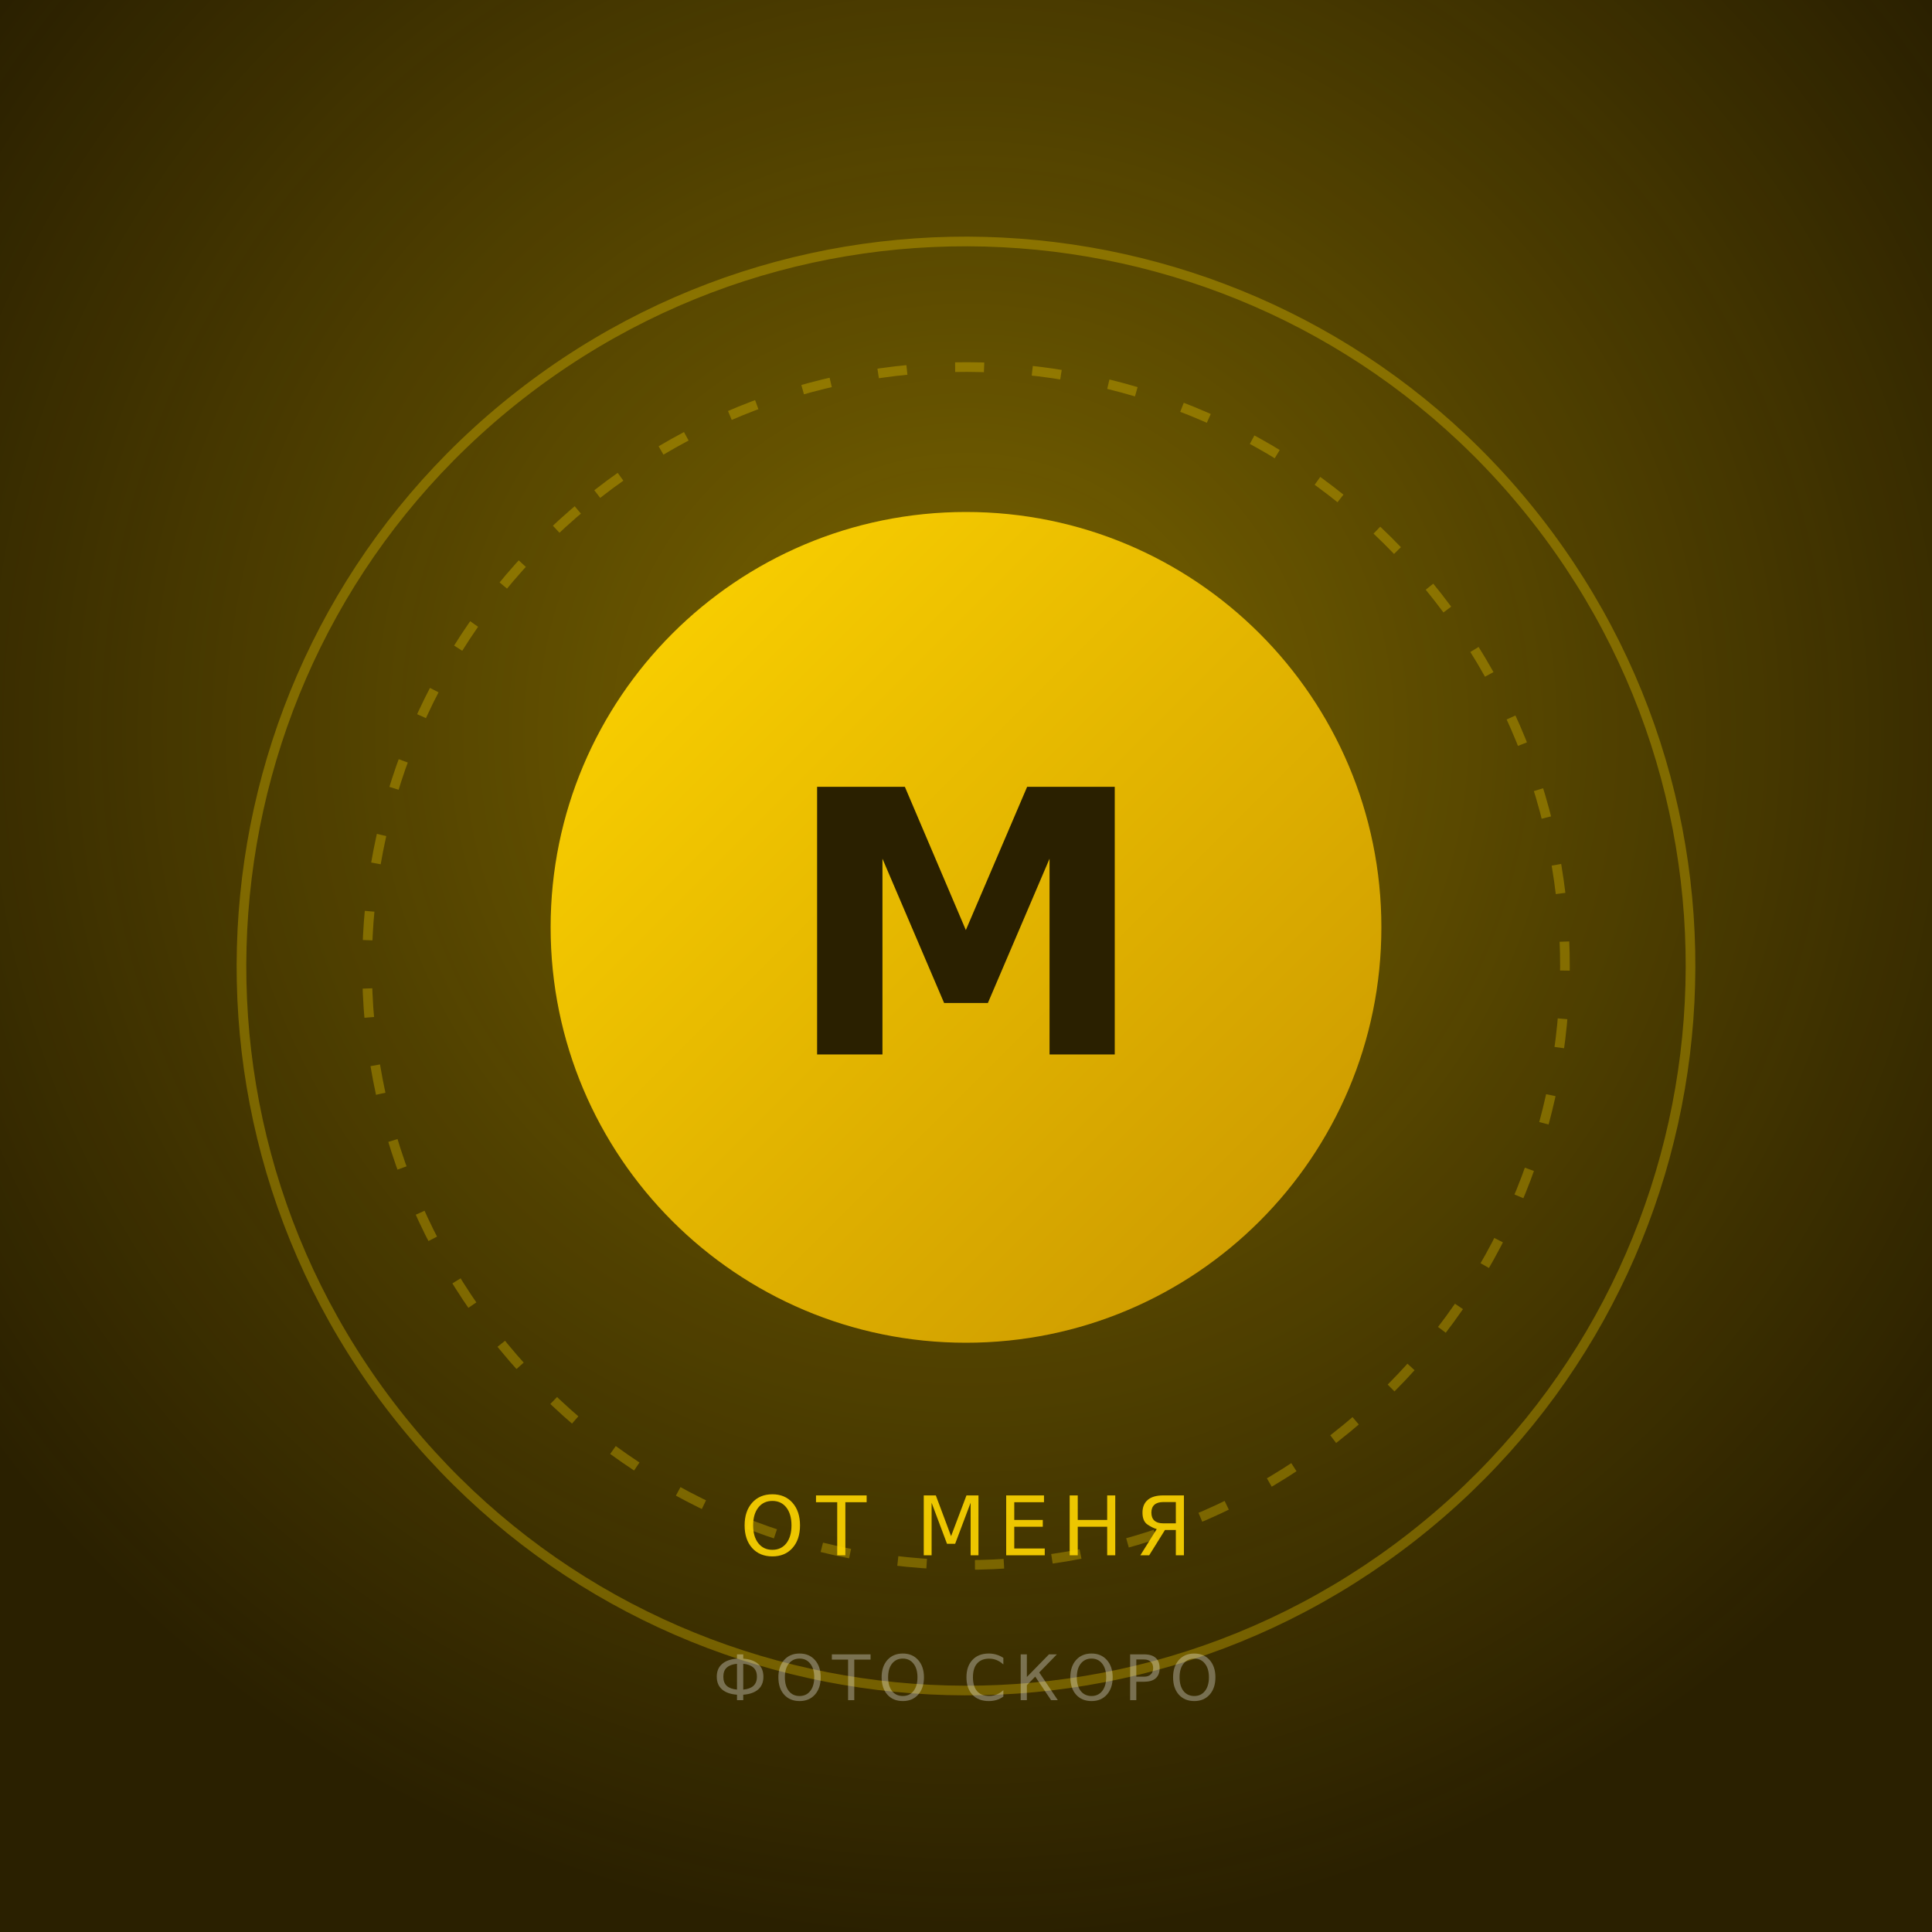
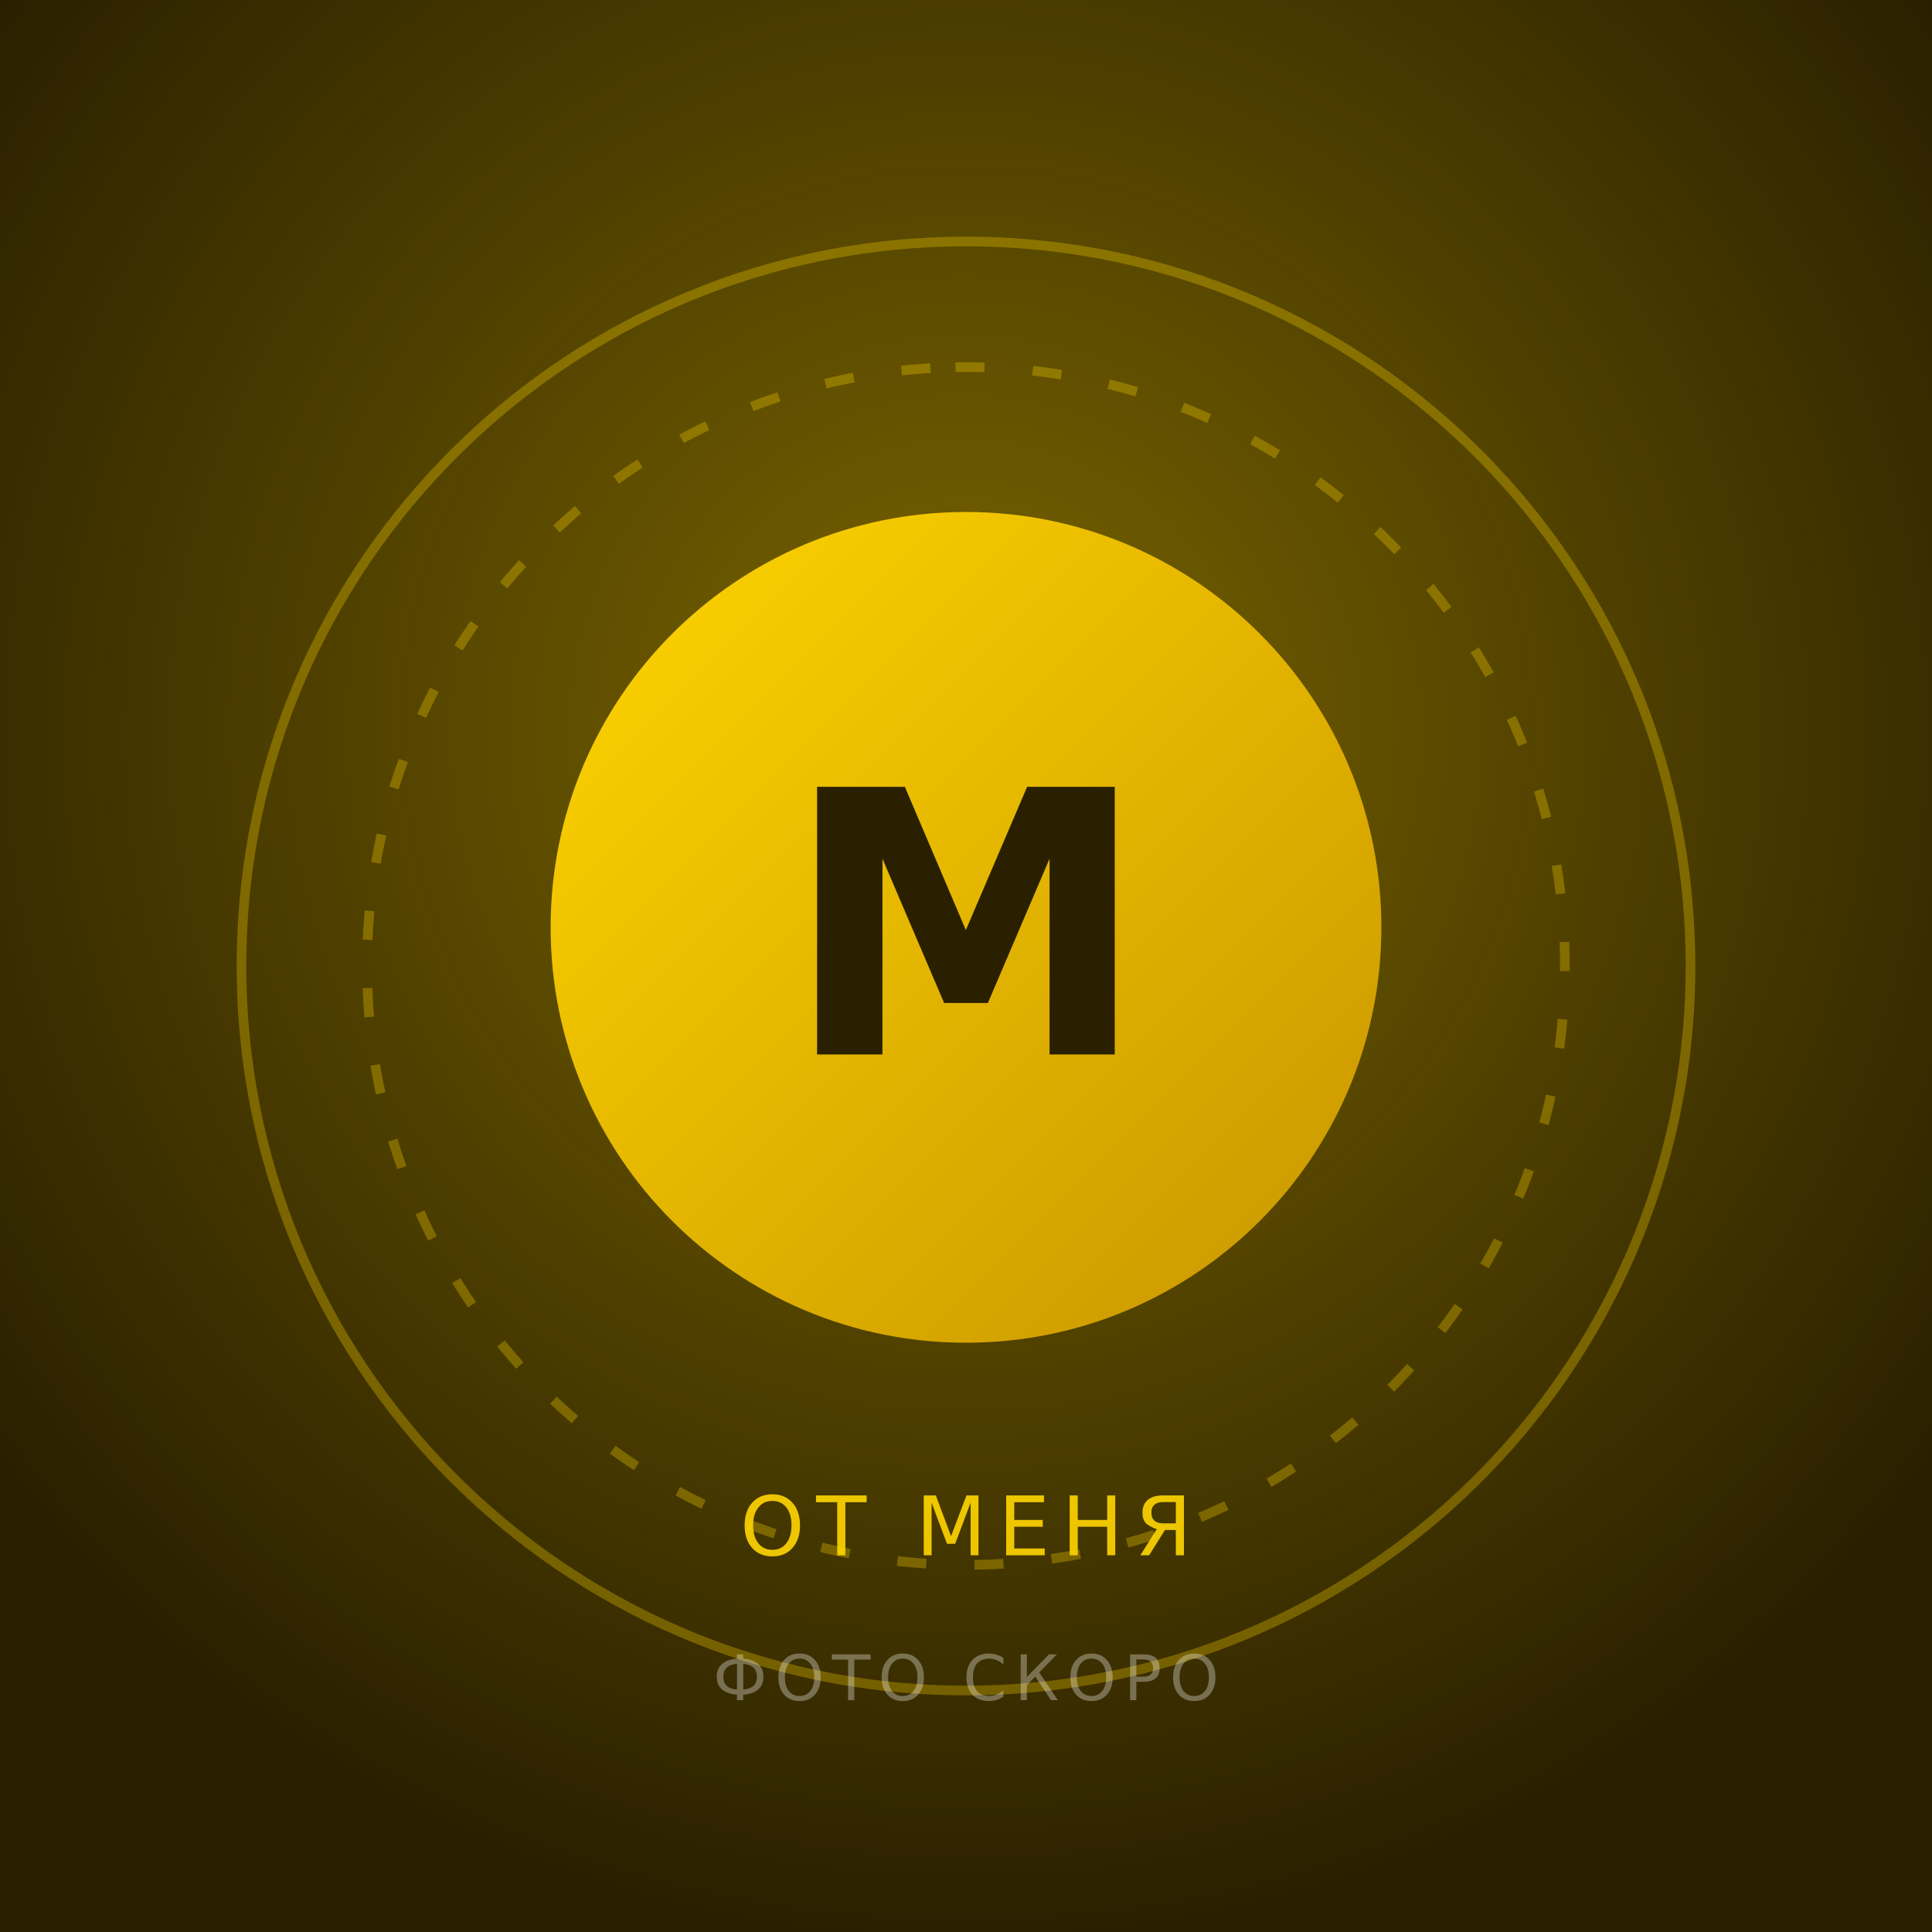
<svg xmlns="http://www.w3.org/2000/svg" viewBox="0 0 400 400" width="400" height="400" role="img" aria-label="Милка — портрет">
  <defs>
    <linearGradient id="g" x1="0" y1="0" x2="1" y2="1">
      <stop offset="0%" stop-color="#FFD600" />
      <stop offset="100%" stop-color="#C79400" />
    </linearGradient>
    <radialGradient id="glow" cx="50%" cy="38%" r="62%">
      <stop offset="0%" stop-color="#FFD600" stop-opacity=".38" />
      <stop offset="100%" stop-color="#FFD600" stop-opacity="0" />
    </radialGradient>
  </defs>
  <rect width="400" height="400" fill="#2A2000" />
  <rect width="400" height="400" fill="url(#glow)" />
-   <g transform="rotate(232 200 200)" opacity=".30" fill="none" stroke="#FFD600" stroke-width="2">
+   <g transform="rotate(269 200 200)" opacity=".30" fill="none" stroke="#FFD600" stroke-width="2">
    <circle cx="200" cy="200" r="150" />
    <circle cx="200" cy="200" r="124" stroke-dasharray="6 10" />
  </g>
  <circle cx="200" cy="192" r="86" fill="url(#g)" />
  <text x="200" y="192" text-anchor="middle" dominant-baseline="central" font-family="Syne,Verdana,DejaVu Sans,sans-serif" font-size="76" font-weight="800" fill="#2A2000">М</text>
  <text x="200" y="322" text-anchor="middle" font-family="Verdana,DejaVu Sans,sans-serif" font-size="17" letter-spacing="2.4" fill="#FFD600" opacity=".9">ОТ МЕНЯ</text>
  <text x="200" y="352" text-anchor="middle" font-family="Verdana,DejaVu Sans,sans-serif" font-size="13" letter-spacing="1.6" fill="#ffffff" opacity=".32">ФОТО СКОРО</text>
</svg>
